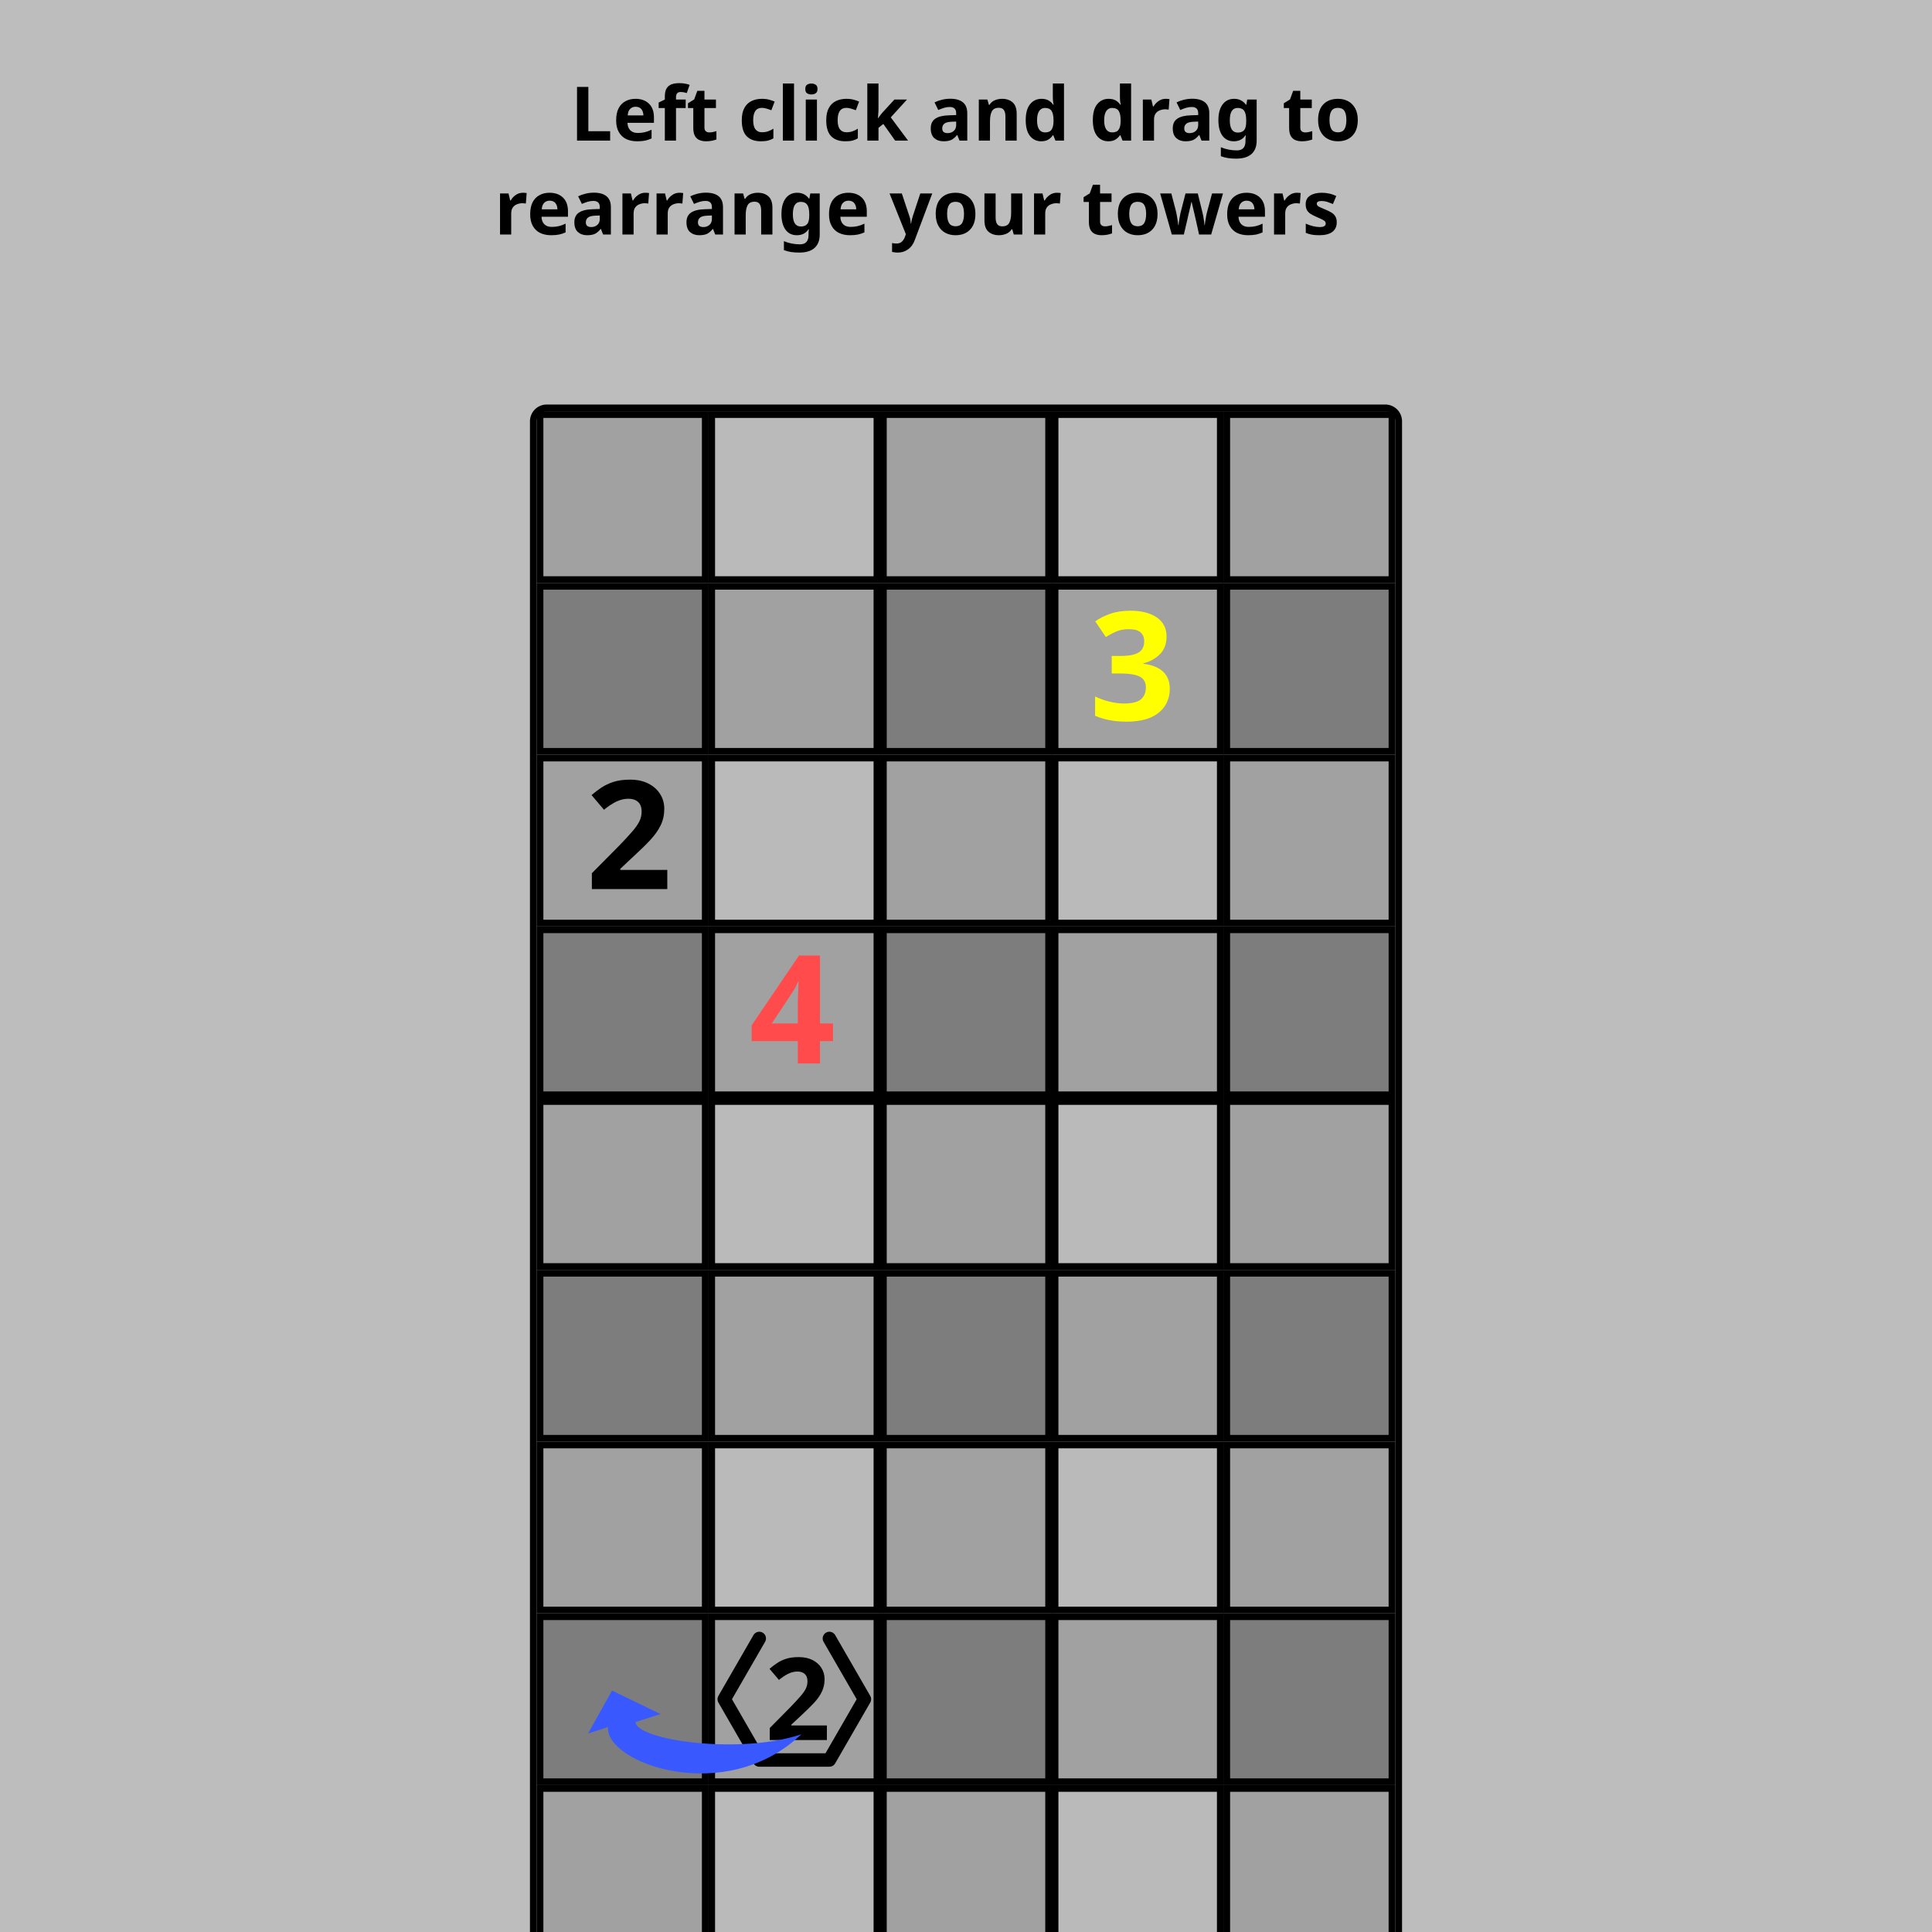
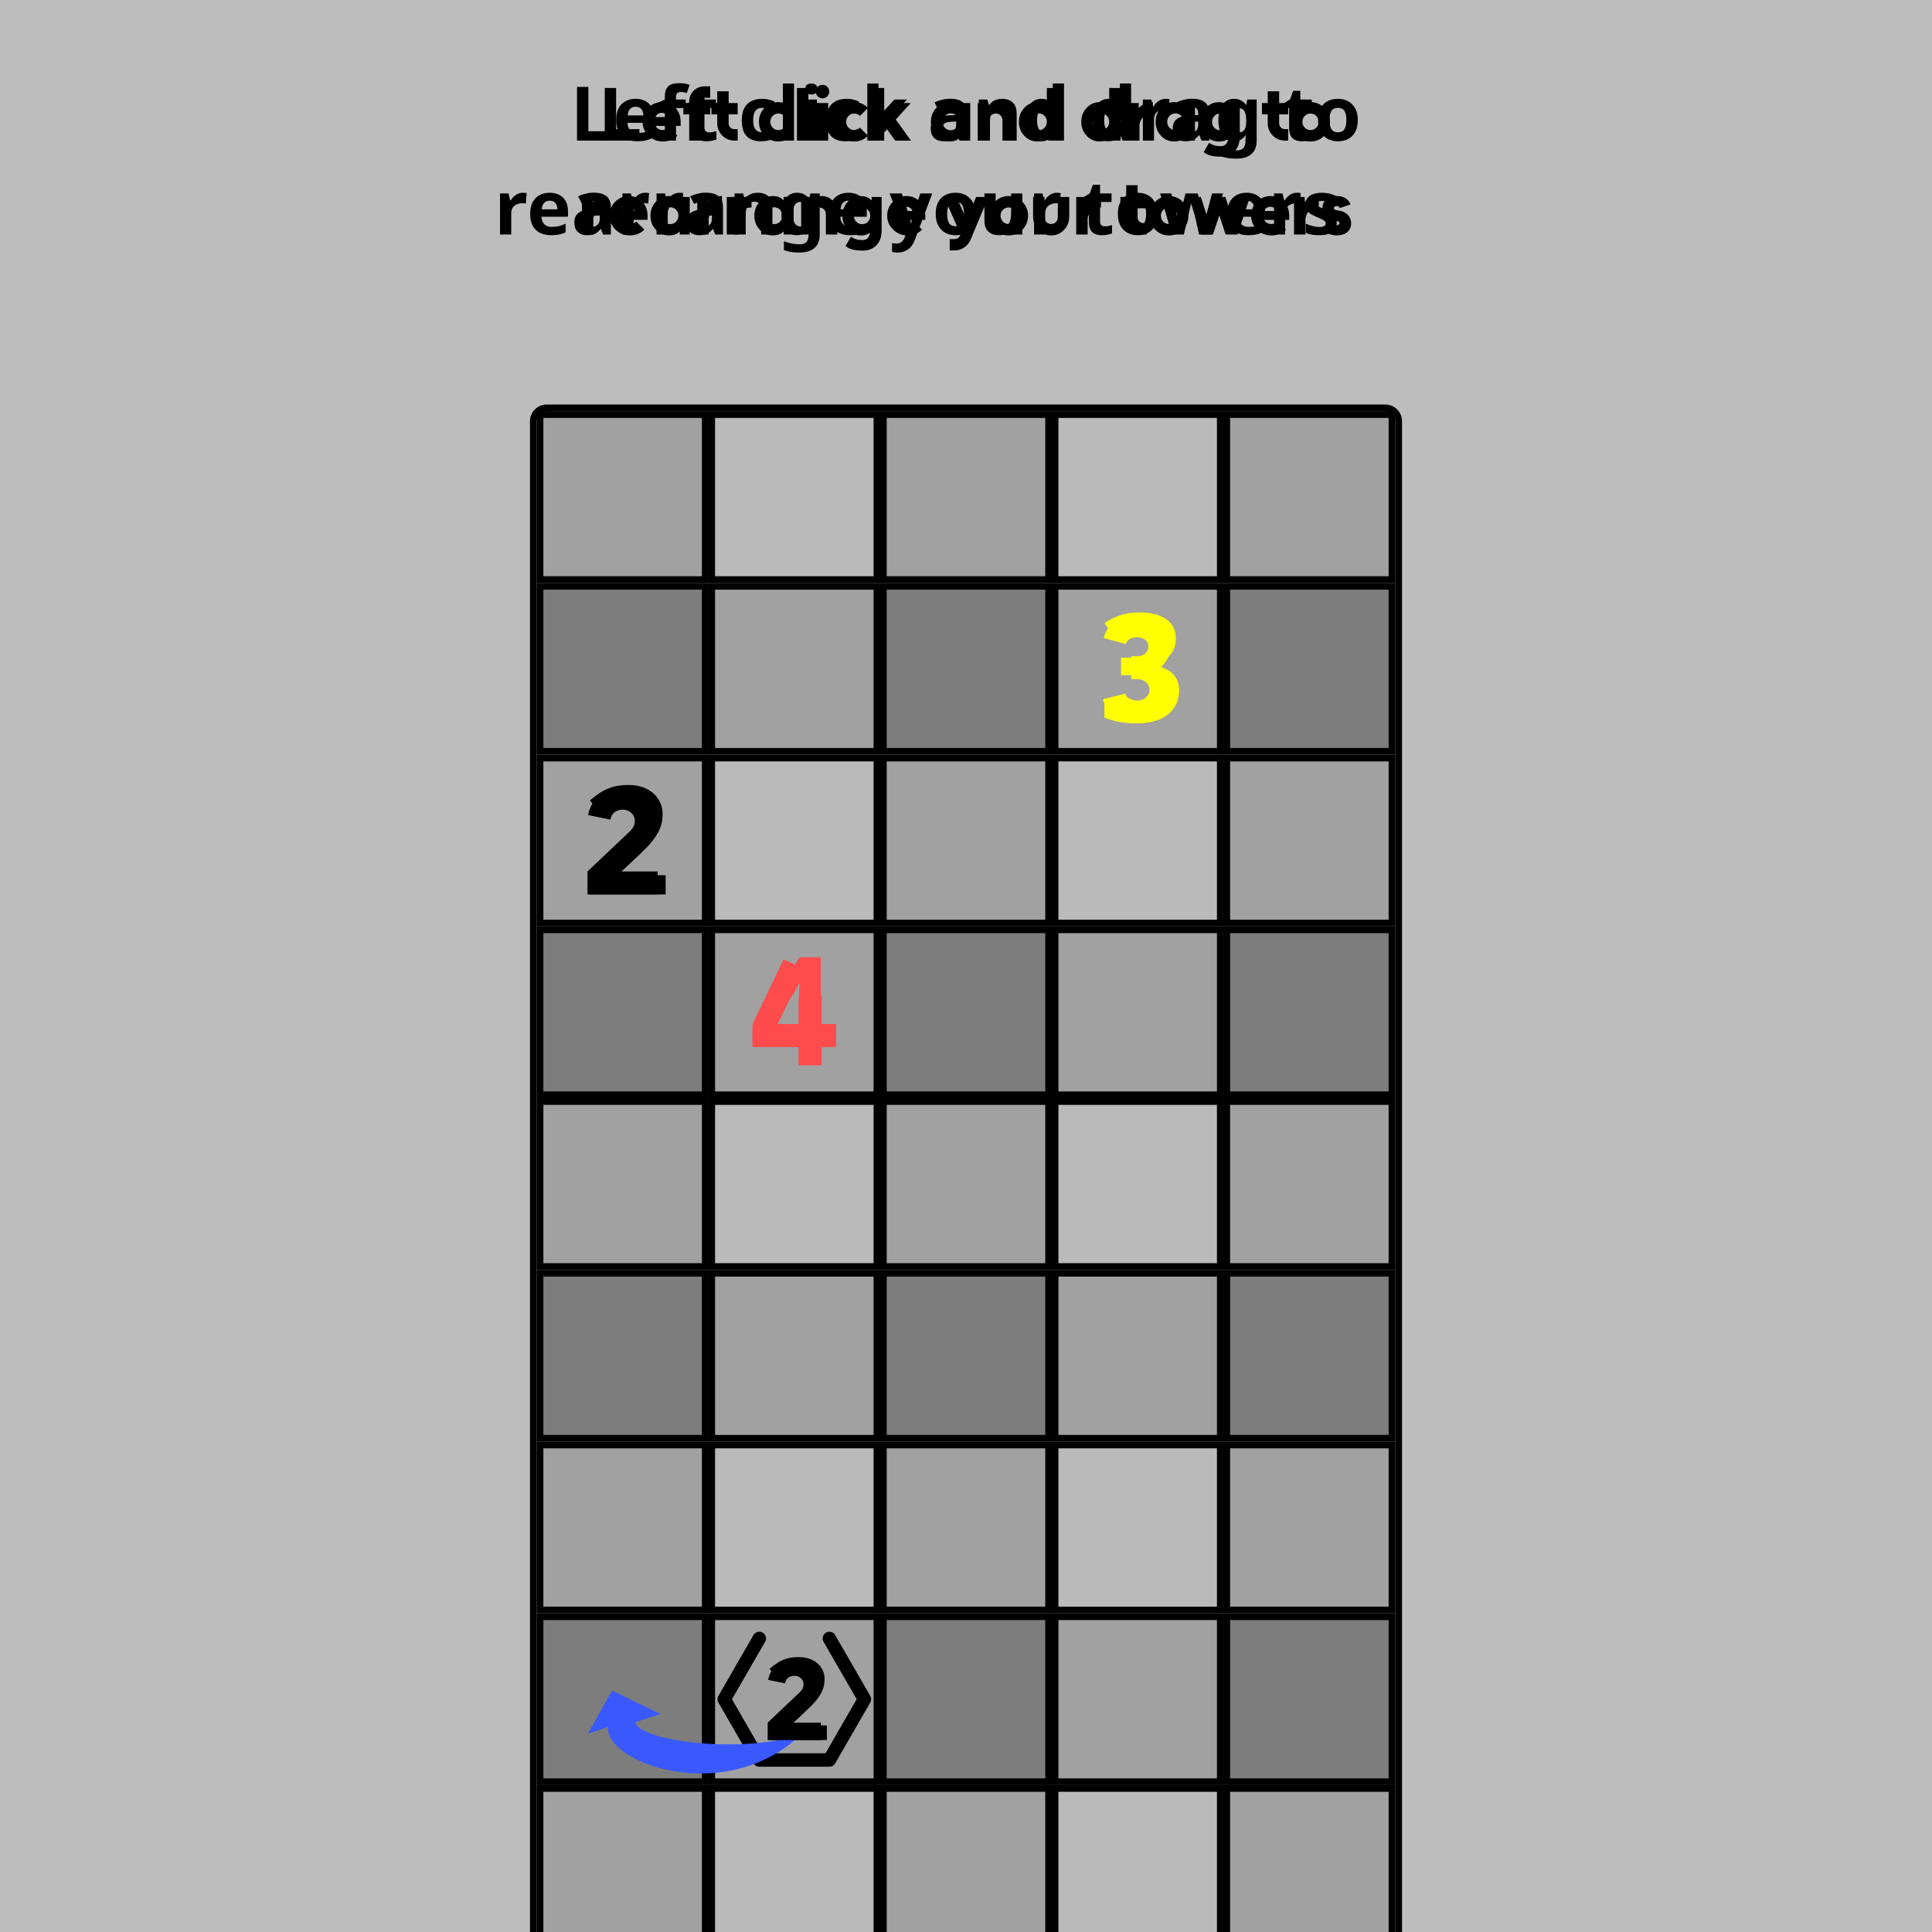
<svg xmlns="http://www.w3.org/2000/svg" width="1440" height="1440" viewBox="0 0 381 381" version="1.1" id="svg1">
  <defs id="defs1" />
  <g id="layer1">
    <rect style="fill:#bdbdbd;fill-opacity:1;stroke:#bdbdbd;stroke-width:1.323;stroke-dasharray:none;stroke-opacity:1" id="rect1-5" width="379.677" height="379.677" x="0.661" y="0.661" />
    <rect style="fill:#a1a1a1;fill-opacity:1;stroke:#000000;stroke-width:1.323;stroke-dasharray:none;stroke-opacity:1" id="rect1" width="32.585" height="32.544" x="106.495" y="81.756" />
    <rect style="fill:#bababa;fill-opacity:1;stroke:#000000;stroke-width:1.323;stroke-dasharray:none;stroke-opacity:1" id="rect1-3" width="32.585" height="32.544" x="140.351" y="81.756" />
    <rect style="fill:#a1a1a1;fill-opacity:1;stroke:#000000;stroke-width:1.323;stroke-dasharray:none;stroke-opacity:1" id="rect1-3-1" width="32.585" height="32.544" x="174.207" y="81.756" />
    <rect style="fill:#bababa;fill-opacity:1;stroke:#000000;stroke-width:1.323;stroke-dasharray:none;stroke-opacity:1" id="rect1-3-3" width="32.585" height="32.544" x="208.064" y="81.756" />
    <rect style="fill:#a1a1a1;fill-opacity:1;stroke:#000000;stroke-width:1.323;stroke-dasharray:none;stroke-opacity:1" id="rect1-3-1-6" width="32.585" height="32.544" x="241.92" y="81.756" />
    <rect style="fill:#7d7d7d;fill-opacity:1;stroke:#000000;stroke-width:1.323;stroke-dasharray:none;stroke-opacity:1" id="rect1-4" width="32.585" height="32.544" x="106.495" y="115.623" />
    <rect style="fill:#a1a1a1;fill-opacity:1;stroke:#000000;stroke-width:1.323;stroke-dasharray:none;stroke-opacity:1" id="rect1-3-31" width="32.585" height="32.544" x="140.351" y="115.623" />
    <rect style="fill:#7d7d7d;fill-opacity:1;stroke:#000000;stroke-width:1.323;stroke-dasharray:none;stroke-opacity:1" id="rect1-3-1-4" width="32.585" height="32.544" x="174.207" y="115.623" />
    <rect style="fill:#a1a1a1;fill-opacity:1;stroke:#000000;stroke-width:1.323;stroke-dasharray:none;stroke-opacity:1" id="rect1-3-3-9" width="32.585" height="32.544" x="208.064" y="115.623" />
    <rect style="fill:#7d7d7d;fill-opacity:1;stroke:#000000;stroke-width:1.323;stroke-dasharray:none;stroke-opacity:1" id="rect1-3-1-6-2" width="32.585" height="32.544" x="241.92" y="115.623" />
    <rect style="fill:#a1a1a1;fill-opacity:1;stroke:#000000;stroke-width:1.323;stroke-dasharray:none;stroke-opacity:1" id="rect1-2" width="32.585" height="32.544" x="106.495" y="149.489" />
    <rect style="fill:#bababa;fill-opacity:1;stroke:#000000;stroke-width:1.323;stroke-dasharray:none;stroke-opacity:1" id="rect1-3-6" width="32.585" height="32.544" x="140.351" y="149.489" />
    <rect style="fill:#a1a1a1;fill-opacity:1;stroke:#000000;stroke-width:1.323;stroke-dasharray:none;stroke-opacity:1" id="rect1-3-1-64" width="32.585" height="32.544" x="174.207" y="149.489" />
    <rect style="fill:#bababa;fill-opacity:1;stroke:#000000;stroke-width:1.323;stroke-dasharray:none;stroke-opacity:1" id="rect1-3-3-95" width="32.585" height="32.544" x="208.064" y="149.489" />
    <rect style="fill:#a1a1a1;fill-opacity:1;stroke:#000000;stroke-width:1.323;stroke-dasharray:none;stroke-opacity:1" id="rect1-3-1-6-0" width="32.585" height="32.544" x="241.92" y="149.489" />
    <rect style="fill:#7d7d7d;fill-opacity:1;stroke:#000000;stroke-width:1.323;stroke-dasharray:none;stroke-opacity:1" id="rect1-4-4" width="32.585" height="32.544" x="106.495" y="183.356" />
    <rect style="fill:#a1a1a1;fill-opacity:1;stroke:#000000;stroke-width:1.323;stroke-dasharray:none;stroke-opacity:1" id="rect1-3-31-8" width="32.585" height="32.544" x="140.351" y="183.356" />
    <rect style="fill:#7d7d7d;fill-opacity:1;stroke:#000000;stroke-width:1.323;stroke-dasharray:none;stroke-opacity:1" id="rect1-3-1-4-7" width="32.585" height="32.544" x="174.207" y="183.356" />
    <rect style="fill:#a1a1a1;fill-opacity:1;stroke:#000000;stroke-width:1.323;stroke-dasharray:none;stroke-opacity:1" id="rect1-3-3-9-1" width="32.585" height="32.544" x="208.064" y="183.356" />
    <rect style="fill:#7d7d7d;fill-opacity:1;stroke:#000000;stroke-width:1.323;stroke-dasharray:none;stroke-opacity:1" id="rect1-3-1-6-2-7" width="32.585" height="32.544" x="241.92" y="183.356" />
    <rect style="fill:#a1a1a1;fill-opacity:1;stroke:#000000;stroke-width:1.323;stroke-dasharray:none;stroke-opacity:1" id="rect1-6" width="32.585" height="32.544" x="106.495" y="217.223" />
    <rect style="fill:#bababa;fill-opacity:1;stroke:#000000;stroke-width:1.323;stroke-dasharray:none;stroke-opacity:1" id="rect1-3-10" width="32.585" height="32.544" x="140.351" y="217.223" />
    <rect style="fill:#a1a1a1;fill-opacity:1;stroke:#000000;stroke-width:1.323;stroke-dasharray:none;stroke-opacity:1" id="rect1-3-1-61" width="32.585" height="32.544" x="174.207" y="217.223" />
    <rect style="fill:#bababa;fill-opacity:1;stroke:#000000;stroke-width:1.323;stroke-dasharray:none;stroke-opacity:1" id="rect1-3-3-5" width="32.585" height="32.544" x="208.064" y="217.223" />
    <rect style="fill:#a1a1a1;fill-opacity:1;stroke:#000000;stroke-width:1.323;stroke-dasharray:none;stroke-opacity:1" id="rect1-3-1-6-9" width="32.585" height="32.544" x="241.92" y="217.223" />
    <rect style="fill:#7d7d7d;fill-opacity:1;stroke:#000000;stroke-width:1.323;stroke-dasharray:none;stroke-opacity:1" id="rect1-4-49" width="32.585" height="32.544" x="106.495" y="251.09" />
    <rect style="fill:#a1a1a1;fill-opacity:1;stroke:#000000;stroke-width:1.323;stroke-dasharray:none;stroke-opacity:1" id="rect1-3-31-0" width="32.585" height="32.544" x="140.351" y="251.09" />
    <rect style="fill:#7d7d7d;fill-opacity:1;stroke:#000000;stroke-width:1.323;stroke-dasharray:none;stroke-opacity:1" id="rect1-3-1-4-9" width="32.585" height="32.544" x="174.207" y="251.09" />
    <rect style="fill:#a1a1a1;fill-opacity:1;stroke:#000000;stroke-width:1.323;stroke-dasharray:none;stroke-opacity:1" id="rect1-3-3-9-17" width="32.585" height="32.544" x="208.064" y="251.09" />
    <rect style="fill:#7d7d7d;fill-opacity:1;stroke:#000000;stroke-width:1.323;stroke-dasharray:none;stroke-opacity:1" id="rect1-3-1-6-2-71" width="32.585" height="32.544" x="241.92" y="251.09" />
    <rect style="fill:#a1a1a1;fill-opacity:1;stroke:#000000;stroke-width:1.323;stroke-dasharray:none;stroke-opacity:1" id="rect1-2-1" width="32.585" height="32.544" x="106.495" y="284.956" />
    <rect style="fill:#bababa;fill-opacity:1;stroke:#000000;stroke-width:1.323;stroke-dasharray:none;stroke-opacity:1" id="rect1-3-6-5" width="32.585" height="32.544" x="140.351" y="284.956" />
    <rect style="fill:#a1a1a1;fill-opacity:1;stroke:#000000;stroke-width:1.323;stroke-dasharray:none;stroke-opacity:1" id="rect1-3-1-64-9" width="32.585" height="32.544" x="174.207" y="284.956" />
    <rect style="fill:#bababa;fill-opacity:1;stroke:#000000;stroke-width:1.323;stroke-dasharray:none;stroke-opacity:1" id="rect1-3-3-95-7" width="32.585" height="32.544" x="208.064" y="284.956" />
    <rect style="fill:#a1a1a1;fill-opacity:1;stroke:#000000;stroke-width:1.323;stroke-dasharray:none;stroke-opacity:1" id="rect1-3-1-6-0-7" width="32.585" height="32.544" x="241.92" y="284.956" />
    <rect style="fill:#7d7d7d;fill-opacity:1;stroke:#000000;stroke-width:1.323;stroke-dasharray:none;stroke-opacity:1" id="rect1-4-4-6" width="32.585" height="32.544" x="106.495" y="318.823" />
    <rect style="fill:#a1a1a1;fill-opacity:1;stroke:#000000;stroke-width:1.323;stroke-dasharray:none;stroke-opacity:1" id="rect1-3-31-8-7" width="32.585" height="32.544" x="140.351" y="318.823" />
    <rect style="fill:#7d7d7d;fill-opacity:1;stroke:#000000;stroke-width:1.323;stroke-dasharray:none;stroke-opacity:1" id="rect1-3-1-4-7-3" width="32.585" height="32.544" x="174.207" y="318.823" />
    <rect style="fill:#a1a1a1;fill-opacity:1;stroke:#000000;stroke-width:1.323;stroke-dasharray:none;stroke-opacity:1" id="rect1-3-3-9-1-6" width="32.585" height="32.544" x="208.064" y="318.823" />
    <rect style="fill:#7d7d7d;fill-opacity:1;stroke:#000000;stroke-width:1.323;stroke-dasharray:none;stroke-opacity:1" id="rect1-3-1-6-2-7-5" width="32.585" height="32.544" x="241.92" y="318.823" />
    <rect style="fill:#a1a1a1;fill-opacity:1;stroke:#000000;stroke-width:1.323;stroke-dasharray:none;stroke-opacity:1" id="rect1-2-1-8" width="32.585" height="32.544" x="106.495" y="352.69" />
    <rect style="fill:#bababa;fill-opacity:1;stroke:#000000;stroke-width:1.323;stroke-dasharray:none;stroke-opacity:1" id="rect1-3-6-5-1" width="32.585" height="32.544" x="140.351" y="352.69" />
    <rect style="fill:#a1a1a1;fill-opacity:1;stroke:#000000;stroke-width:1.323;stroke-dasharray:none;stroke-opacity:1" id="rect1-3-1-64-9-2" width="32.585" height="32.544" x="174.207" y="352.69" />
    <rect style="fill:#bababa;fill-opacity:1;stroke:#000000;stroke-width:1.323;stroke-dasharray:none;stroke-opacity:1" id="rect1-3-3-95-7-9" width="32.585" height="32.544" x="208.064" y="352.69" />
    <rect style="fill:#a1a1a1;fill-opacity:1;stroke:#000000;stroke-width:1.323;stroke-dasharray:none;stroke-opacity:1" id="rect1-3-1-6-0-7-3" width="32.585" height="32.544" x="241.92" y="352.69" />
    <rect style="fill:#7d7d7d;fill-opacity:1;stroke:#000000;stroke-width:1.323;stroke-dasharray:none;stroke-opacity:1" id="rect1-4-4-6-9" width="32.585" height="32.544" x="106.495" y="386.556" />
    <rect style="fill:#a1a1a1;fill-opacity:1;stroke:#000000;stroke-width:1.323;stroke-dasharray:none;stroke-opacity:1" id="rect1-3-31-8-7-0" width="32.585" height="32.544" x="140.351" y="386.556" />
    <rect style="fill:#7d7d7d;fill-opacity:1;stroke:#000000;stroke-width:1.323;stroke-dasharray:none;stroke-opacity:1" id="rect1-3-1-4-7-3-8" width="32.585" height="32.544" x="174.207" y="386.556" />
    <rect style="fill:#a1a1a1;fill-opacity:1;stroke:#000000;stroke-width:1.323;stroke-dasharray:none;stroke-opacity:1" id="rect1-3-3-9-1-6-8" width="32.585" height="32.544" x="208.064" y="386.556" />
    <rect style="fill:#7d7d7d;fill-opacity:1;stroke:#000000;stroke-width:1.323;stroke-dasharray:none;stroke-opacity:1" id="rect1-3-1-6-2-7-5-5" width="32.585" height="32.544" x="241.92" y="386.556" />
    <rect style="fill:none;stroke:#000000;stroke-width:1.323;stroke-linecap:round;stroke-linejoin:round;stroke-dasharray:none;stroke-opacity:1;paint-order:markers fill stroke" id="rect2" width="170.656" height="339.99" x="105.172" y="80.433" rx="2.646" ry="2.646" />
    <text xml:space="preserve" style="font-style:normal;font-variant:normal;font-weight:800;font-stretch:normal;font-size:14.817px;font-family:Unageo;-inkscape-font-specification:'Unageo Ultra-Bold';text-align:center;writing-mode:lr-tb;direction:ltr;text-anchor:middle;white-space:pre;inline-size:164.327;fill:#000000;fill-opacity:1;stroke:none;stroke-width:0.529;stroke-linecap:round;stroke-linejoin:round;stroke-dasharray:none;stroke-opacity:1;paint-order:markers fill stroke" x="190.448" y="27.724" id="text2">
-       <tspan x="190.448" y="27.724" id="tspan1">Left click and drag to<tspan y="27.724" id="tspan3"> </tspan>
+       <tspan x="190.448" y="27.724" id="tspan5">Left click and drag to<tspan y="27.724" id="tspan6"> </tspan>
      </tspan>
-       <tspan x="190.448" y="46.245" id="tspan4">rearrange your towers</tspan>
+       <tspan x="190.448" y="46.245" id="tspan7">rearrange your towers</tspan>
    </text>
-     <text xml:space="preserve" style="font-style:normal;font-variant:normal;font-weight:900;font-stretch:normal;font-size:29.795px;font-family:Unageo;-inkscape-font-specification:'Unageo Heavy';writing-mode:lr-tb;direction:ltr;fill:#ff4b4b;fill-opacity:1;stroke:none;stroke-width:1.064;stroke-linecap:round;stroke-linejoin:round;stroke-dasharray:none;stroke-opacity:1;paint-order:markers fill stroke" x="147.736" y="209.72" id="text6">
-       <tspan style="font-style:normal;font-variant:normal;font-weight:800;font-stretch:normal;font-family:Unageo;-inkscape-font-specification:'Unageo Ultra-Bold';fill:#ff4b4b;fill-opacity:1;stroke-width:1.064" x="147.736" y="209.72" id="tspan2">4</tspan>
+     <text xml:space="preserve" style="font-style:normal;font-variant:normal;font-weight:900;font-stretch:normal;font-size:29.795px;font-family:Unageo;-inkscape-font-specification:'Unageo Heavy';writing-mode:lr-tb;direction:ltr;fill:#ff4b4b;fill-opacity:1;stroke:none;stroke-width:1.064;stroke-linecap:round;stroke-linejoin:round;stroke-dasharray:none;stroke-opacity:1;paint-order:markers fill stroke" x="147.899" y="210.056" id="text6">
+       <tspan style="font-style:normal;font-variant:normal;font-weight:800;font-stretch:normal;font-family:Unageo;-inkscape-font-specification:'Unageo Ultra-Bold';fill:#ff4b4b;fill-opacity:1;stroke-width:1.064" x="147.899" y="210.056" id="tspan2">4</tspan>
    </text>
-     <text xml:space="preserve" style="font-style:normal;font-variant:normal;font-weight:900;font-stretch:normal;font-size:29.796px;font-family:Unageo;-inkscape-font-specification:'Unageo Heavy';writing-mode:lr-tb;direction:ltr;fill:#ffff00;fill-opacity:1;stroke:none;stroke-width:1.064;stroke-linecap:round;stroke-linejoin:round;stroke-dasharray:none;stroke-opacity:1;paint-order:markers fill stroke" x="214.832" y="142.016" id="text6-1">
-       <tspan id="tspan6-0" style="font-style:normal;font-variant:normal;font-weight:800;font-stretch:normal;font-family:Unageo;-inkscape-font-specification:'Unageo Ultra-Bold';fill:#ffff00;fill-opacity:1;stroke-width:1.064" x="214.832" y="142.016">3</tspan>
+     <text xml:space="preserve" style="font-style:normal;font-variant:normal;font-weight:900;font-stretch:normal;font-size:29.796px;font-family:Unageo;-inkscape-font-specification:'Unageo Heavy';writing-mode:lr-tb;direction:ltr;fill:#ffff00;fill-opacity:1;stroke:none;stroke-width:1.064;stroke-linecap:round;stroke-linejoin:round;stroke-dasharray:none;stroke-opacity:1;paint-order:markers fill stroke" x="216.669" y="142.353" id="text6-1">
+       <tspan id="tspan6-0" style="font-style:normal;font-variant:normal;font-weight:800;font-stretch:normal;font-family:Unageo;-inkscape-font-specification:'Unageo Ultra-Bold';fill:#ffff00;fill-opacity:1;stroke-width:1.064" x="216.669" y="142.353">3</tspan>
    </text>
-     <text xml:space="preserve" style="font-style:normal;font-variant:normal;font-weight:900;font-stretch:normal;font-size:29.795px;font-family:Unageo;-inkscape-font-specification:'Unageo Heavy';writing-mode:lr-tb;direction:ltr;fill:#000000;fill-opacity:1;stroke:none;stroke-width:1.064;stroke-linecap:round;stroke-linejoin:round;stroke-dasharray:none;stroke-opacity:1;paint-order:markers fill stroke" x="115.531" y="175.326" id="text6-1-4">
-       <tspan id="tspan6-0-9" style="font-style:normal;font-variant:normal;font-weight:800;font-stretch:normal;font-family:Unageo;-inkscape-font-specification:'Unageo Ultra-Bold';fill:#000000;fill-opacity:1;stroke-width:1.064" x="115.531" y="175.326">2</tspan>
+     <text xml:space="preserve" style="font-style:normal;font-variant:normal;font-weight:900;font-stretch:normal;font-size:29.795px;font-family:Unageo;-inkscape-font-specification:'Unageo Heavy';writing-mode:lr-tb;direction:ltr;fill:#000000;fill-opacity:1;stroke:none;stroke-width:1.064;stroke-linecap:round;stroke-linejoin:round;stroke-dasharray:none;stroke-opacity:1;paint-order:markers fill stroke" x="115.205" y="176.383" id="text6-1-4">
+       <tspan id="tspan6-0-9" style="font-style:normal;font-variant:normal;font-weight:800;font-stretch:normal;font-family:Unageo;-inkscape-font-specification:'Unageo Ultra-Bold';fill:#000000;fill-opacity:1;stroke-width:1.064" x="115.205" y="176.383">2</tspan>
    </text>
    <text xml:space="preserve" style="font-style:normal;font-variant:normal;font-weight:900;font-stretch:normal;font-size:22.598px;font-family:Unageo;-inkscape-font-specification:'Unageo Heavy';writing-mode:lr-tb;direction:ltr;fill:#000000;fill-opacity:1;stroke:none;stroke-width:1.064;stroke-linecap:round;stroke-linejoin:round;stroke-dasharray:none;stroke-opacity:1;paint-order:markers fill stroke" x="150.893" y="343.151" id="text6-1-4-8">
      <tspan id="tspan6-0-9-4" style="font-style:normal;font-variant:normal;font-weight:800;font-stretch:normal;font-family:Unageo;-inkscape-font-specification:'Unageo Ultra-Bold';fill:#000000;fill-opacity:1;stroke-width:1.064" x="150.893" y="343.151">2</tspan>
    </text>
    <path id="path1" style="fill:none;stroke:#000000;stroke-width:2.646;stroke-linecap:round;stroke-linejoin:round;stroke-dasharray:none" d="m 163.556,323.111 6.912,11.984 -6.912,11.984 h -13.824 l -6.912,-11.984 6.912,-11.984" />
    <path style="fill:#3959ff;stroke-width:0.265;fill-opacity:1" d="m 158.026,342.012 c -12.239,4.118 -32.538,1.124 -32.698,-2.414 l 4.93,-1.578 -9.565,-4.634 -4.733,8.48 3.944,-1.282 c -0.657,7.007 23.043,15.789 38.122,1.428 z" id="path2" />
+     <g id="text7" style="font-weight:800;font-size:14.817px;font-family:Unageo;-inkscape-font-specification:'Unageo Ultra-Bold';text-align:center;text-anchor:middle;white-space:pre;inline-size:164.327;stroke-width:0.529;stroke-linecap:round;stroke-linejoin:round;paint-order:markers fill stroke" aria-label="Left click and drag to rearrange your towers">
+       <path d="m 119.261,27.724 h 6.83 v -2.252 h -4.593 v -8.12 h -2.237 z m 14.965,-2.889 v -0.815 q 0,-1.674 -1.052,-2.756 -1.082,-1.126 -2.623,-1.126 -1.6,0 -2.711,1.126 -1.126,1.141 -1.126,2.756 0,1.6 1.185,2.741 1.171,1.141 2.786,1.141 1.778,0 2.904,-1.141 l -1.585,-1.585 q -0.474,0.474 -1.319,0.474 -0.519,0 -0.933,-0.282 -0.148,-0.089 -0.267,-0.222 -0.104,-0.148 -0.193,-0.311 z m -3.719,-2.578 q 0.459,0 0.77,0.252 0.282,0.207 0.43,0.578 h -2.474 q 0.148,-0.341 0.43,-0.563 0.356,-0.267 0.845,-0.267 z m 8.416,-5.23 q -1.245,0 -2.134,0.874 -0.874,0.889 -0.874,2.119 v 0.296 h -1.156 v 2.237 h 1.156 v 5.171 h 2.252 v -5.171 h 1.882 v -2.237 h -1.882 v -0.296 q 0,-0.296 0.222,-0.533 0.222,-0.207 0.533,-0.207 h 1.126 v -2.252 z m 2.519,0.978 v 2.311 h -1.141 v 2.237 h 1.141 v 1.778 q 0,1.408 0.993,2.4 1.008,0.993 2.4,0.993 h 0.637 v -2.252 h -0.637 q -0.474,0 -0.815,-0.326 -0.326,-0.341 -0.326,-0.815 v -1.778 h 1.778 v -2.237 h -1.778 v -2.311 z m 12.061,2.134 q -1.6,0 -2.726,1.126 -1.111,1.141 -1.111,2.756 0,1.615 1.111,2.741 1.126,1.141 2.726,1.141 1.6,0 2.711,-1.141 l -1.571,-1.585 q -0.474,0.474 -1.141,0.474 -0.667,0 -1.126,-0.474 -0.459,-0.474 -0.459,-1.156 0,-0.682 0.459,-1.156 0.459,-0.474 1.126,-0.474 0.667,0 1.141,0.474 l 1.571,-1.585 q -1.111,-1.141 -2.711,-1.141 z m 3.66,-2.786 v 10.372 h 2.252 v -10.372 z m 3.912,10.372 h 2.252 v -7.408 h -2.252 z m 2.46,-9.66 q 0,-0.548 -0.385,-0.948 -0.4,-0.385 -0.948,-0.385 -0.548,0 -0.933,0.385 -0.4,0.4 -0.4,0.948 0,0.548 0.4,0.933 0.385,0.4 0.933,0.4 0.548,0 0.948,-0.4 0.385,-0.385 0.385,-0.933 z m 4.919,2.074 q -1.6,0 -2.726,1.126 -1.111,1.141 -1.111,2.756 0,1.615 1.111,2.741 1.126,1.141 2.726,1.141 1.6,0 2.711,-1.141 l -1.571,-1.585 q -0.474,0.474 -1.141,0.474 -0.667,0 -1.126,-0.474 -0.459,-0.474 -0.459,-1.156 0,-0.682 0.459,-1.156 0.459,-0.474 1.126,-0.474 0.667,0 1.141,0.474 l 1.571,-1.585 q -1.111,-1.141 -2.711,-1.141 z m 3.66,7.586 h 2.252 v -1.6 l 0.756,-0.845 1.748,2.445 h 2.786 l -3.008,-4.149 2.963,-3.26 h -3.008 l -2.237,2.46 v -5.423 h -2.252 z m 17.247,-7.408 v 0.682 q -0.03,-0.044 -0.074,-0.089 -0.044,-0.044 -0.089,-0.074 -0.77,-0.696 -1.926,-0.696 -1.585,0 -2.623,1.126 -1.067,1.126 -1.067,2.756 0,1.63 1.067,2.756 1.037,1.126 2.623,1.126 1.156,0 1.911,-0.622 0.044,-0.044 0.089,-0.089 0.044,-0.044 0.089,-0.089 v 0.622 h 1.971 v -7.408 z m -1.867,2.045 q 0.682,0 1.141,0.474 0.222,0.252 0.341,0.548 0.119,0.282 0.119,0.637 0,0.341 -0.119,0.637 -0.119,0.296 -0.341,0.533 -0.459,0.489 -1.141,0.489 -0.696,0 -1.156,-0.489 -0.474,-0.474 -0.474,-1.171 0,-0.696 0.474,-1.185 0.459,-0.474 1.156,-0.474 z m 12.446,5.364 v -3.823 q 0,-0.83 -0.222,-1.511 -0.207,-0.682 -0.607,-1.215 -0.845,-1.037 -2.282,-1.037 -1.022,0 -1.674,0.563 -0.059,0.059 -0.133,0.119 -0.059,0.044 -0.104,0.119 v -0.622 h -2.104 v 7.408 h 2.252 V 23.798 q 0,-0.637 0.37,-1.022 0.37,-0.385 0.948,-0.385 0.548,0 0.933,0.385 0.37,0.385 0.37,1.022 v 3.926 z m 4.904,-5.364 q -0.696,0 -1.156,0.474 -0.474,0.489 -0.474,1.185 0,0.696 0.474,1.171 0.459,0.489 1.156,0.489 0.682,0 1.141,-0.489 0.222,-0.237 0.341,-0.533 0.119,-0.296 0.119,-0.637 0,-0.356 -0.119,-0.637 -0.119,-0.296 -0.341,-0.548 -0.459,-0.474 -1.141,-0.474 z m -0.222,-2.223 q 0.845,0 1.467,0.4 0.104,0.059 0.178,0.119 0.089,0.059 0.178,0.119 v -3.423 h 2.237 v 10.372 h -1.971 v -0.622 q -0.074,0.074 -0.148,0.148 -0.074,0.059 -0.163,0.104 -0.711,0.548 -1.778,0.548 -1.585,0 -2.623,-1.126 -1.067,-1.126 -1.067,-2.756 0,-1.63 1.067,-2.756 1.037,-1.126 2.623,-1.126 z m 12.52,2.223 q -0.696,0 -1.156,0.474 -0.474,0.489 -0.474,1.185 0,0.696 0.474,1.171 0.459,0.489 1.156,0.489 0.682,0 1.141,-0.489 0.222,-0.237 0.341,-0.533 0.119,-0.296 0.119,-0.637 0,-0.356 -0.119,-0.637 -0.119,-0.296 -0.341,-0.548 -0.459,-0.474 -1.141,-0.474 z m -0.222,-2.223 q 0.845,0 1.467,0.4 0.104,0.059 0.178,0.119 0.089,0.059 0.178,0.119 v -3.423 h 2.237 v 10.372 h -1.971 v -0.622 q -0.074,0.074 -0.148,0.148 -0.074,0.059 -0.163,0.104 -0.711,0.548 -1.778,0.548 -1.585,0 -2.623,-1.126 -1.067,-1.126 -1.067,-2.756 0,-1.63 1.067,-2.756 1.037,-1.126 2.623,-1.126 z m 5.541,0.178 v 7.408 h 2.252 v -3.215 q 0.207,-1.052 0.919,-1.585 0.696,-0.533 1.704,-0.533 v -2.252 q -1.022,0 -1.808,0.4 -0.415,0.237 -0.756,0.548 -0.059,0.059 -0.119,0.119 -0.044,0.059 -0.089,0.104 v -0.993 z m 11.216,0 v 0.682 q -0.03,-0.044 -0.074,-0.089 -0.044,-0.044 -0.089,-0.074 -0.77,-0.696 -1.926,-0.696 -1.585,0 -2.623,1.126 -1.067,1.126 -1.067,2.756 0,1.63 1.067,2.756 1.037,1.126 2.623,1.126 1.156,0 1.911,-0.622 0.044,-0.044 0.089,-0.089 0.044,-0.044 0.089,-0.089 v 0.622 h 1.971 v -7.408 z m -1.867,2.045 q 0.682,0 1.141,0.474 0.222,0.252 0.341,0.548 0.119,0.282 0.119,0.637 0,0.341 -0.119,0.637 -0.119,0.296 -0.341,0.533 -0.459,0.489 -1.141,0.489 -0.696,0 -1.156,-0.489 -0.474,-0.474 -0.474,-1.171 0,-0.696 0.474,-1.185 0.459,-0.474 1.156,-0.474 z m 8.623,-2.208 q -1.585,0 -2.637,1.126 -1.052,1.141 -1.052,2.756 0,1.63 1.052,2.756 1.052,1.126 2.637,1.126 0.978,0 1.659,-0.474 0.015,-0.015 0.044,-0.03 0.03,-0.03 0.059,-0.059 -0.015,0.044 -0.015,0.074 0,0.03 0,0.074 -0.03,0.222 -0.119,0.43 -0.089,0.207 -0.207,0.385 -0.385,0.504 -1.185,0.504 -0.696,0 -1.2,-0.148 -0.489,-0.148 -1.037,-0.504 l -1.052,1.822 q 0.282,0.237 0.682,0.445 0.4,0.207 1.037,0.326 0.652,0.133 1.674,0.133 1.704,0 2.711,-1.067 1.022,-1.067 1.008,-2.949 v -6.549 h -1.971 v 0.682 q -0.059,-0.074 -0.133,-0.119 -0.059,-0.059 -0.119,-0.119 -0.756,-0.622 -1.837,-0.622 z m 0.222,2.223 q 0.682,0 1.126,0.489 0.237,0.237 0.356,0.533 0.119,0.296 0.119,0.637 0,0.356 -0.119,0.652 -0.119,0.282 -0.356,0.533 -0.445,0.474 -1.126,0.474 -0.696,0 -1.156,-0.474 -0.474,-0.489 -0.474,-1.185 0,-0.696 0.474,-1.171 0.459,-0.489 1.156,-0.489 z m 9.349,-4.371 v 2.311 h -1.141 v 2.237 h 1.141 v 1.778 q 0,1.408 0.993,2.4 1.008,0.993 2.4,0.993 h 0.637 v -2.252 h -0.637 q -0.474,0 -0.815,-0.326 -0.326,-0.341 -0.326,-0.815 v -1.778 h 1.778 v -2.237 h -1.778 v -2.311 z m 8.431,4.386 q 0.682,0 1.141,0.474 0.459,0.474 0.459,1.156 0,0.341 -0.119,0.637 -0.104,0.296 -0.341,0.519 -0.459,0.474 -1.141,0.474 -0.667,0 -1.126,-0.474 -0.459,-0.474 -0.459,-1.156 0,-0.341 0.104,-0.637 0.119,-0.296 0.356,-0.519 0.459,-0.474 1.126,-0.474 z m 0,-2.252 q -1.6,0 -2.711,1.141 -1.126,1.126 -1.126,2.741 0,1.615 1.126,2.741 1.111,1.141 2.711,1.141 1.615,0 2.726,-1.141 1.111,-1.126 1.111,-2.741 0,-1.615 -1.111,-2.741 -1.111,-1.141 -2.726,-1.141 z" id="path7" />
+       <path d="m 114.757,38.837 v 7.408 h 2.252 v -3.215 q 0.207,-1.052 0.919,-1.585 0.696,-0.533 1.704,-0.533 v -2.252 q -1.022,0 -1.808,0.4 -0.415,0.237 -0.756,0.548 -0.059,0.059 -0.119,0.119 -0.044,0.059 -0.089,0.104 v -0.993 z m 12.95,4.519 v -0.815 q 0,-1.674 -1.052,-2.756 -1.082,-1.126 -2.623,-1.126 -1.6,0 -2.711,1.126 -1.126,1.141 -1.126,2.756 0,1.6 1.185,2.741 1.171,1.141 2.786,1.141 1.778,0 2.904,-1.141 l -1.585,-1.585 q -0.474,0.474 -1.319,0.474 -0.519,0 -0.933,-0.282 -0.148,-0.089 -0.267,-0.222 -0.104,-0.148 -0.193,-0.311 z m -3.719,-2.578 q 0.459,0 0.77,0.252 0.282,0.207 0.43,0.578 h -2.474 q 0.148,-0.341 0.43,-0.563 0.356,-0.267 0.845,-0.267 z m 10.061,-1.941 v 0.682 q -0.03,-0.044 -0.074,-0.089 -0.044,-0.044 -0.089,-0.074 -0.77,-0.696 -1.926,-0.696 -1.585,0 -2.623,1.126 -1.067,1.126 -1.067,2.756 0,1.63 1.067,2.756 1.037,1.126 2.623,1.126 1.156,0 1.911,-0.622 0.044,-0.044 0.089,-0.089 0.044,-0.044 0.089,-0.089 v 0.622 h 1.971 v -7.408 z m -1.867,2.045 q 0.682,0 1.141,0.474 0.222,0.252 0.341,0.548 0.119,0.282 0.119,0.637 0,0.341 -0.119,0.637 -0.119,0.296 -0.341,0.533 -0.459,0.489 -1.141,0.489 -0.696,0 -1.156,-0.489 -0.474,-0.474 -0.474,-1.171 0,-0.696 0.474,-1.185 0.459,-0.474 1.156,-0.474 z m 5.319,-2.045 v 7.408 h 2.252 v -3.215 q 0.207,-1.052 0.919,-1.585 0.696,-0.533 1.704,-0.533 v -2.252 q -1.022,0 -1.808,0.4 -0.415,0.237 -0.756,0.548 -0.059,0.059 -0.119,0.119 -0.044,0.059 -0.089,0.104 v -0.993 z m 5.823,0 v 7.408 h 2.252 v -3.215 q 0.207,-1.052 0.919,-1.585 0.696,-0.533 1.704,-0.533 v -2.252 q -1.022,0 -1.808,0.4 -0.415,0.237 -0.756,0.548 -0.059,0.059 -0.119,0.119 -0.044,0.059 -0.089,0.104 v -0.993 z m 11.216,0 v 0.682 q -0.03,-0.044 -0.074,-0.089 -0.044,-0.044 -0.089,-0.074 -0.77,-0.696 -1.926,-0.696 -1.585,0 -2.623,1.126 -1.067,1.126 -1.067,2.756 0,1.63 1.067,2.756 1.037,1.126 2.623,1.126 1.156,0 1.911,-0.622 0.044,-0.044 0.089,-0.089 0.044,-0.044 0.089,-0.089 v 0.622 h 1.971 v -7.408 z m -1.867,2.045 q 0.682,0 1.141,0.474 0.222,0.252 0.341,0.548 0.119,0.282 0.119,0.637 0,0.341 -0.119,0.637 -0.119,0.296 -0.341,0.533 -0.459,0.489 -1.141,0.489 -0.696,0 -1.156,-0.489 -0.474,-0.474 -0.474,-1.171 0,-0.696 0.474,-1.185 0.459,-0.474 1.156,-0.474 z m 12.446,5.364 V 42.422 q 0,-0.83 -0.222,-1.511 -0.207,-0.682 -0.607,-1.215 -0.845,-1.037 -2.282,-1.037 -1.022,0 -1.674,0.563 -0.059,0.059 -0.133,0.119 -0.059,0.044 -0.104,0.119 v -0.622 h -2.104 v 7.408 h 2.252 v -3.926 q 0,-0.637 0.37,-1.022 0.37,-0.385 0.948,-0.385 0.548,0 0.933,0.385 0.37,0.385 0.37,1.022 v 3.926 z m 4.682,-7.571 q -1.585,0 -2.637,1.126 -1.052,1.141 -1.052,2.756 0,1.63 1.052,2.756 1.052,1.126 2.637,1.126 0.978,0 1.659,-0.474 0.015,-0.015 0.044,-0.03 0.03,-0.03 0.059,-0.059 -0.015,0.044 -0.015,0.074 0,0.03 0,0.074 -0.03,0.222 -0.119,0.43 -0.089,0.207 -0.207,0.385 -0.385,0.504 -1.185,0.504 -0.696,0 -1.2,-0.148 -0.489,-0.148 -1.037,-0.504 l -1.052,1.822 q 0.282,0.237 0.682,0.445 0.4,0.207 1.037,0.326 0.652,0.133 1.674,0.133 1.704,0 2.711,-1.067 1.022,-1.067 1.008,-2.949 v -6.549 h -1.971 v 0.682 q -0.059,-0.074 -0.133,-0.119 -0.059,-0.059 -0.119,-0.119 -0.756,-0.622 -1.837,-0.622 z m 0.222,2.223 q 0.682,0 1.126,0.489 0.237,0.237 0.356,0.533 0.119,0.296 0.119,0.637 0,0.356 -0.119,0.652 -0.119,0.282 -0.356,0.533 -0.445,0.474 -1.126,0.474 -0.696,0 -1.156,-0.474 -0.474,-0.489 -0.474,-1.185 0,-0.696 0.474,-1.171 0.459,-0.489 1.156,-0.489 z m 12.446,2.46 v -0.815 q 0,-1.674 -1.052,-2.756 -1.082,-1.126 -2.623,-1.126 -1.6,0 -2.711,1.126 -1.126,1.141 -1.126,2.756 0,1.6 1.185,2.741 1.171,1.141 2.786,1.141 1.778,0 2.904,-1.141 l -1.585,-1.585 q -0.474,0.474 -1.319,0.474 -0.519,0 -0.933,-0.282 -0.148,-0.089 -0.267,-0.222 -0.104,-0.148 -0.193,-0.311 z m -3.719,-2.578 q 0.459,0 0.77,0.252 0.282,0.207 0.43,0.578 h -2.474 q 0.148,-0.341 0.43,-0.563 0.356,-0.267 0.845,-0.267 z m 7.423,-1.941 3.245,7.334 -0.133,0.341 q -0.133,0.311 -0.415,0.474 -0.267,0.163 -0.637,0.163 h -0.948 v 2.237 h 0.948 q 0.993,0 1.852,-0.548 0.43,-0.267 0.741,-0.637 0.311,-0.356 0.519,-0.8 l 3.586,-8.564 h -2.43 l -1.882,4.489 -1.985,-4.489 z m 12.728,2.074 q 0.682,0 1.141,0.474 0.459,0.474 0.459,1.156 0,0.341 -0.119,0.637 -0.104,0.296 -0.341,0.519 -0.459,0.474 -1.141,0.474 -0.667,0 -1.126,-0.474 -0.459,-0.474 -0.459,-1.156 0,-0.341 0.104,-0.637 0.119,-0.296 0.356,-0.519 0.459,-0.474 1.126,-0.474 z m 0,-2.252 q -1.6,0 -2.711,1.141 -1.126,1.126 -1.126,2.741 0,1.615 1.126,2.741 1.111,1.141 2.711,1.141 1.615,0 2.726,-1.141 1.111,-1.126 1.111,-2.741 0,-1.615 -1.111,-2.741 -1.111,-1.141 -2.726,-1.141 z m 4.83,0.178 v 3.823 q 0,1.615 1.037,2.682 1.037,1.082 2.534,1.082 1.482,0 2.519,-1.082 1.037,-1.067 1.037,-2.682 v -3.823 h -2.252 v 3.926 q 0,0.637 -0.37,1.022 -0.37,0.385 -0.933,0.385 -0.563,0 -0.948,-0.385 -0.37,-0.385 -0.37,-1.022 v -3.926 z m 8.505,0 v 7.408 h 2.252 v -3.215 q 0.207,-1.052 0.919,-1.585 0.696,-0.533 1.704,-0.533 v -2.252 q -1.022,0 -1.808,0.4 -0.415,0.237 -0.756,0.548 -0.059,0.059 -0.119,0.119 -0.044,0.059 -0.089,0.104 v -0.993 z m 9.853,-2.311 v 2.311 h -1.141 v 2.237 h 1.141 v 1.778 q 0,1.408 0.993,2.4 1.008,0.993 2.4,0.993 h 0.637 V 43.993 h -0.637 q -0.474,0 -0.815,-0.326 -0.326,-0.341 -0.326,-0.815 v -1.778 h 1.778 v -2.237 h -1.778 v -2.311 z m 8.431,4.386 q 0.682,0 1.141,0.474 0.459,0.474 0.459,1.156 0,0.341 -0.119,0.637 -0.104,0.296 -0.341,0.519 -0.459,0.474 -1.141,0.474 -0.667,0 -1.126,-0.474 -0.459,-0.474 -0.459,-1.156 0,-0.341 0.104,-0.637 0.119,-0.296 0.356,-0.519 0.459,-0.474 1.126,-0.474 z m 0,-2.252 q -1.6,0 -2.711,1.141 -1.126,1.126 -1.126,2.741 0,1.615 1.126,2.741 1.111,1.141 2.711,1.141 1.615,0 2.726,-1.141 1.111,-1.126 1.111,-2.741 0,-1.615 -1.111,-2.741 -1.111,-1.141 -2.726,-1.141 z m 13.617,0.178 -1.259,3.793 -1.23,-3.793 h -2.341 l -1.274,3.793 -1.215,-3.793 h -2.356 l 2.4,7.408 h 2.341 l 1.259,-3.778 1.23,3.778 h 2.356 l 2.445,-7.408 z m 10.105,4.519 v -0.815 q 0,-1.674 -1.052,-2.756 -1.082,-1.126 -2.623,-1.126 -1.6,0 -2.711,1.126 -1.126,1.141 -1.126,2.756 0,1.6 1.185,2.741 1.171,1.141 2.786,1.141 1.778,0 2.904,-1.141 l -1.585,-1.585 q -0.474,0.474 -1.319,0.474 -0.519,0 -0.933,-0.282 -0.148,-0.089 -0.267,-0.222 -0.104,-0.148 -0.193,-0.311 z m -3.719,-2.578 q 0.459,0 0.77,0.252 0.282,0.207 0.43,0.578 h -2.474 q 0.148,-0.341 0.43,-0.563 0.356,-0.267 0.845,-0.267 z m 4.667,-1.941 v 7.408 h 2.252 v -3.215 q 0.207,-1.052 0.919,-1.585 0.696,-0.533 1.704,-0.533 v -2.252 q -1.022,0 -1.808,0.4 -0.415,0.237 -0.756,0.548 -0.059,0.059 -0.119,0.119 -0.044,0.059 -0.089,0.104 v -0.993 z m 11.142,1.467 q -0.326,-0.8 -0.993,-1.215 -0.696,-0.445 -1.763,-0.43 -1.126,0.015 -1.956,0.622 -0.83,0.637 -0.83,1.778 0.015,0.889 0.563,1.511 0.252,0.326 0.637,0.548 0.4,0.207 0.904,0.296 0.089,0.03 0.178,0.059 0.104,0.015 0.207,0.03 0.859,0.148 0.889,0.43 0,0.207 -0.163,0.341 -0.163,0.133 -0.504,0.133 -0.489,0 -0.682,-0.43 l -2.134,0.77 q 0.311,0.815 1.111,1.23 0.8,0.43 1.808,0.445 1.185,0 1.897,-0.504 0.948,-0.667 0.948,-1.867 0,-1.141 -0.874,-1.882 -0.548,-0.459 -1.393,-0.622 -0.074,-0.015 -0.193,-0.03 -0.104,-0.03 -0.267,-0.044 -0.652,-0.089 -0.682,-0.4 0,-0.178 0.148,-0.311 0.163,-0.133 0.43,-0.133 0.207,0 0.37,0.104 0.163,0.104 0.237,0.296 z" id="path8" />
+     </g>
+     <path style="font-weight:800;font-size:29.796px;font-family:Unageo;-inkscape-font-specification:'Unageo Ultra-Bold';fill:#ffff00;stroke-width:1.064;stroke-linecap:round;stroke-linejoin:round;paint-order:markers fill stroke" d="m 224.267,121.139 q -2.294,0 -4.201,1.311 -1.907,1.311 -2.413,3.367 l 4.35,1.192 q 0.179,-0.626 0.715,-0.924 0.268,-0.238 0.655,-0.328 0.417,-0.089 0.894,-0.089 0.894,0 1.549,0.477 0.655,0.477 0.655,1.311 0,0.864 -0.626,1.43 -0.626,0.536 -1.549,0.536 h -1.222 v 4.499 h 1.222 q 1.013,0 1.728,0.626 0.655,0.596 0.655,1.52 0,0.924 -0.715,1.49 -0.715,0.596 -1.639,0.596 -0.417,0 -0.804,-0.089 -0.387,-0.089 -0.745,-0.268 -0.328,-0.149 -0.566,-0.387 -0.209,-0.268 -0.328,-0.626 l -4.38,1.132 q 0.298,1.043 0.924,1.907 0.626,0.834 1.579,1.52 1.937,1.311 4.291,1.311 2.831,0 4.857,-1.877 2.056,-1.907 2.056,-4.618 0,-1.311 -0.834,-2.682 -0.566,-0.924 -1.49,-1.818 0.924,-0.953 1.43,-1.907 0.328,-0.626 0.477,-1.192 0.179,-0.566 0.209,-1.132 0,-2.622 -1.996,-4.469 -1.996,-1.818 -4.737,-1.818 z" id="text8" aria-label="3" />
+     <path style="font-weight:800;font-size:29.795px;font-family:Unageo;-inkscape-font-specification:'Unageo Ultra-Bold';stroke-width:1.064;stroke-linecap:round;stroke-linejoin:round;paint-order:markers fill stroke" d="m 122.653,155.139 q -2.473,0 -4.35,1.579 -1.877,1.609 -2.324,4.022 l 4.41,0.894 q 0.06,-0.477 0.268,-0.834 0.209,-0.358 0.536,-0.626 0.685,-0.507 1.609,-0.507 0.983,0 1.669,0.626 0.715,0.596 0.715,1.639 0,1.013 -0.894,1.937 l -8.432,7.985 v 4.529 h 13.825 v -4.529 h -7.21 l 5.244,-5.006 q 1.996,-1.966 1.996,-4.916 0,-2.771 -2.115,-4.797 -2.115,-1.996 -4.946,-1.996 z" id="text9" aria-label="2" />
+     <path style="font-weight:800;font-size:29.795px;font-family:Unageo;-inkscape-font-specification:'Unageo Ultra-Bold';fill:#ff4b4b;stroke-width:1.064;stroke-linecap:round;stroke-linejoin:round;paint-order:markers fill stroke" d="m 154.513,189.2 -6.108,12.752 v 4.529 h 9.147 v 3.575 h 4.499 v -3.575 h 2.831 v -4.529 h -2.831 v -5.631 h -4.499 v 5.631 h -4.201 l 5.244,-10.875 z" id="text10" aria-label="4" />
+     <path style="font-weight:800;font-size:22.598px;font-family:Unageo;-inkscape-font-specification:'Unageo Ultra-Bold';stroke-width:1.064;stroke-linecap:round;stroke-linejoin:round;paint-order:markers fill stroke" d="m 156.542,327.039 q -1.876,0 -3.299,1.198 -1.424,1.22 -1.763,3.051 l 3.345,0.678 q 0.045,-0.362 0.203,-0.633 0.158,-0.271 0.407,-0.475 0.52,-0.384 1.22,-0.384 0.746,0 1.265,0.475 0.542,0.452 0.542,1.243 0,0.768 -0.678,1.469 l -6.395,6.056 v 3.435 h 10.485 v -3.435 h -5.469 l 3.977,-3.796 q 1.514,-1.491 1.514,-3.729 0,-2.102 -1.604,-3.638 -1.604,-1.514 -3.751,-1.514 z" id="text11" aria-label="2" />
  </g>
</svg>
